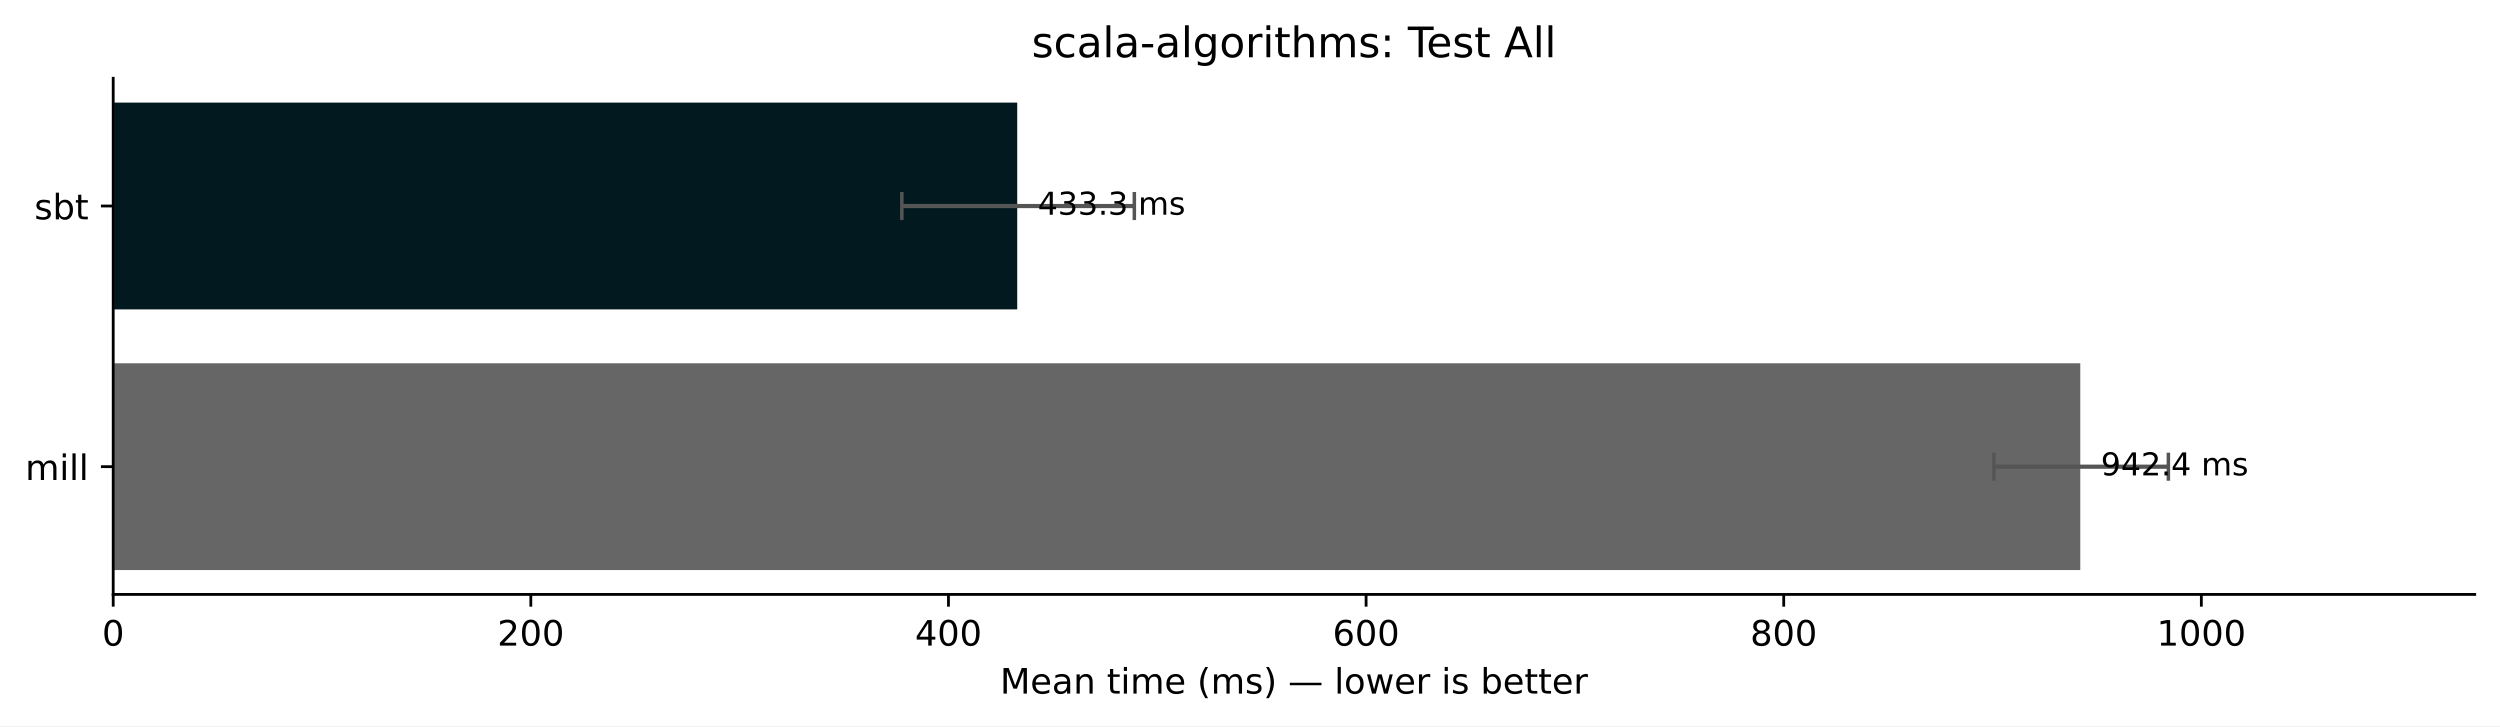
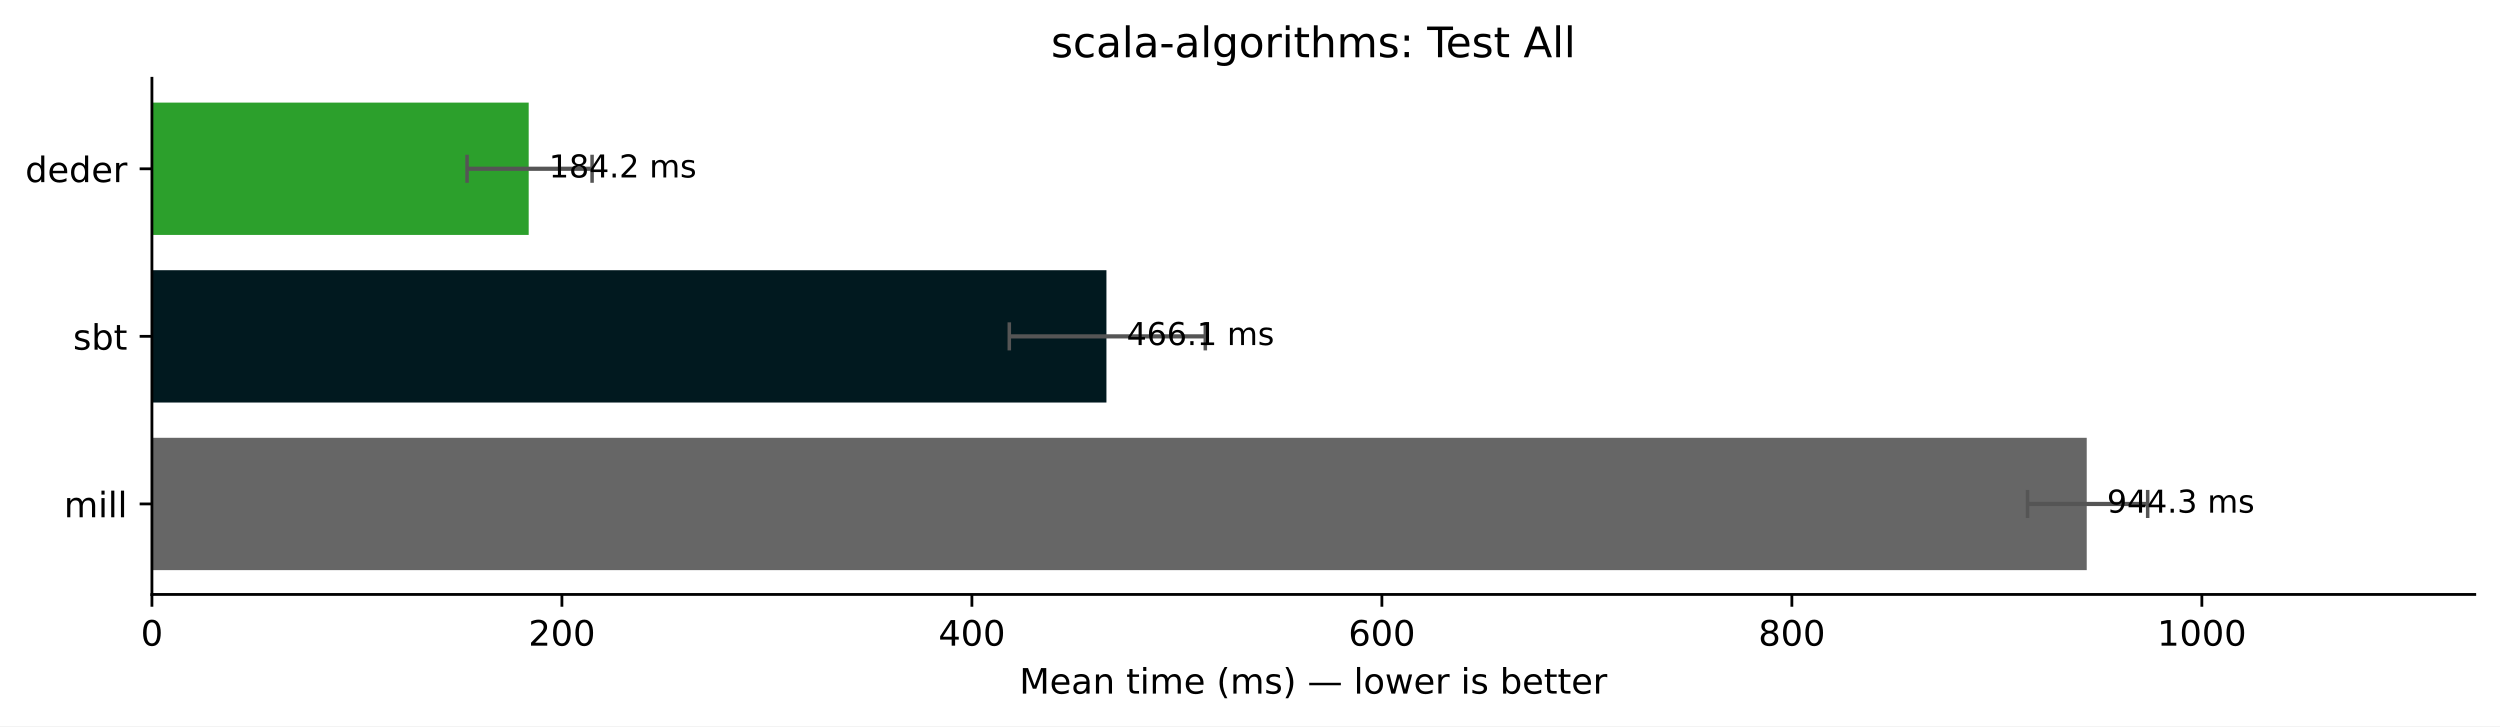
- <svg xmlns="http://www.w3.org/2000/svg" xmlns:xlink="http://www.w3.org/1999/xlink" width="712.785pt" height="207.034pt" viewBox="0 0 712.785 207.034" version="1.1">
+ <svg xmlns="http://www.w3.org/2000/svg" xmlns:xlink="http://www.w3.org/1999/xlink" width="712.754pt" height="207.034pt" viewBox="0 0 712.754 207.034" version="1.1">
  <defs>
    <style type="text/css">*{stroke-linejoin: round; stroke-linecap: butt}</style>
  </defs>
  <g id="figure_1">
    <g id="patch_1">
-       <path d="M -0 207.034  L 712.785 207.034  L 712.785 0  L -0 0  z " style="fill: #ffffff" />
+       <path d="M 0 207.034  L 712.754 207.034  L 712.754 0  L 0 0  z " style="fill: #ffffff" />
    </g>
    <g id="axes_1">
      <g id="patch_2">
-         <path d="M 32.275 169.478  L 705.585 169.478  L 705.585 22.318  L 32.275 22.318  z " style="fill: #ffffff" />
+         <path d="M 43.314 169.478  L 705.554 169.478  L 705.554 22.318  L 43.314 22.318  z " style="fill: #ffffff" />
      </g>
      <g id="patch_3">
-         <path d="M 32.275 162.789  L 593.367 162.789  L 593.367 103.33  L 32.275 103.33  z " clip-path="url(#p7057af3196)" style="fill: #666666; stroke: #ffffff; stroke-width: 0.5; stroke-linejoin: miter" />
+         <path d="M 43.314 162.789  L 595.181 162.789  L 595.181 124.566  L 43.314 124.566  z " clip-path="url(#p5f64028949)" style="fill: #666666; stroke: #ffffff; stroke-width: 0.5; stroke-linejoin: miter" />
      </g>
      <g id="patch_4">
-         <path d="M 32.275 88.466  L 290.273 88.466  L 290.273 29.007  L 32.275 29.007  z " clip-path="url(#p7057af3196)" style="fill: #01191f; stroke: #ffffff; stroke-width: 0.5; stroke-linejoin: miter" />
+         <path d="M 43.314 115.01  L 315.697 115.01  L 315.697 76.786  L 43.314 76.786  z " clip-path="url(#p5f64028949)" style="fill: #01191f; stroke: #ffffff; stroke-width: 0.5; stroke-linejoin: miter" />
+       </g>
+       <g id="patch_5">
+         <path d="M 43.314 67.231  L 150.982 67.231  L 150.982 29.007  L 43.314 29.007  z " clip-path="url(#p5f64028949)" style="fill: #2ca02c; stroke: #ffffff; stroke-width: 0.5; stroke-linejoin: miter" />
      </g>
      <g id="matplotlib.axis_1">
        <g id="xtick_1">
          <g id="line2d_1">
            <defs>
-               <path id="mc3d686f5b3" d="M 0 0  L 0 3.5  " style="stroke: #000000; stroke-width: 0.8" />
+               <path id="mc6543b40e5" d="M 0 0  L 0 3.5  " style="stroke: #000000; stroke-width: 0.8" />
            </defs>
            <g>
-               <use xlink:href="#mc3d686f5b3" x="32.275" y="169.478" style="stroke: #000000; stroke-width: 0.8" />
+               <use xlink:href="#mc6543b40e5" x="43.314" y="169.478" style="stroke: #000000; stroke-width: 0.8" />
            </g>
          </g>
          <g id="text_1">
-             <g transform="translate(29.09375 184.0766) scale(0.1 -0.1)">
+             <g transform="translate(40.13281 184.0766) scale(0.1 -0.1)">
              <defs>
                <path id="DejaVuSans-30" d="M 2034 4250  Q 1547 4250 1301 3770  Q 1056 3291 1056 2328  Q 1056 1369 1301 889  Q 1547 409 2034 409  Q 2525 409 2770 889  Q 3016 1369 3016 2328  Q 3016 3291 2770 3770  Q 2525 4250 2034 4250  z M 2034 4750  Q 2819 4750 3233 4129  Q 3647 3509 3647 2328  Q 3647 1150 3233 529  Q 2819 -91 2034 -91  Q 1250 -91 836 529  Q 422 1150 422 2328  Q 422 3509 836 4129  Q 1250 4750 2034 4750  z " transform="scale(0.015625)" />
              </defs>
              <use xlink:href="#DejaVuSans-30" />
            </g>
          </g>
        </g>
        <g id="xtick_2">
          <g id="line2d_2">
            <g>
-               <use xlink:href="#mc3d686f5b3" x="151.347" y="169.478" style="stroke: #000000; stroke-width: 0.8" />
+               <use xlink:href="#mc6543b40e5" x="160.202" y="169.478" style="stroke: #000000; stroke-width: 0.8" />
            </g>
          </g>
          <g id="text_2">
-             <g transform="translate(141.8033 184.0766) scale(0.1 -0.1)">
+             <g transform="translate(150.6578 184.0766) scale(0.1 -0.1)">
              <defs>
                <path id="DejaVuSans-32" d="M 1228 531  L 3431 531  L 3431 0  L 469 0  L 469 531  Q 828 903 1448 1529  Q 2069 2156 2228 2338  Q 2531 2678 2651 2914  Q 2772 3150 2772 3378  Q 2772 3750 2511 3984  Q 2250 4219 1831 4219  Q 1534 4219 1204 4116  Q 875 4013 500 3803  L 500 4441  Q 881 4594 1212 4672  Q 1544 4750 1819 4750  Q 2544 4750 2975 4387  Q 3406 4025 3406 3419  Q 3406 3131 3298 2873  Q 3191 2616 2906 2266  Q 2828 2175 2409 1742  Q 1991 1309 1228 531  z " transform="scale(0.015625)" />
              </defs>
              <use xlink:href="#DejaVuSans-32" />
              <use xlink:href="#DejaVuSans-30" transform="translate(63.62305 0)" />
              <use xlink:href="#DejaVuSans-30" transform="translate(127.2461 0)" />
            </g>
          </g>
        </g>
        <g id="xtick_3">
          <g id="line2d_3">
            <g>
-               <use xlink:href="#mc3d686f5b3" x="270.419" y="169.478" style="stroke: #000000; stroke-width: 0.8" />
+               <use xlink:href="#mc6543b40e5" x="277.089" y="169.478" style="stroke: #000000; stroke-width: 0.8" />
            </g>
          </g>
          <g id="text_3">
-             <g transform="translate(260.8754 184.0766) scale(0.1 -0.1)">
+             <g transform="translate(267.5454 184.0766) scale(0.1 -0.1)">
              <defs>
                <path id="DejaVuSans-34" d="M 2419 4116  L 825 1625  L 2419 1625  L 2419 4116  z M 2253 4666  L 3047 4666  L 3047 1625  L 3713 1625  L 3713 1100  L 3047 1100  L 3047 0  L 2419 0  L 2419 1100  L 313 1100  L 313 1709  L 2253 4666  z " transform="scale(0.015625)" />
              </defs>
              <use xlink:href="#DejaVuSans-34" />
              <use xlink:href="#DejaVuSans-30" transform="translate(63.62305 0)" />
              <use xlink:href="#DejaVuSans-30" transform="translate(127.2461 0)" />
            </g>
          </g>
        </g>
        <g id="xtick_4">
          <g id="line2d_4">
            <g>
-               <use xlink:href="#mc3d686f5b3" x="389.491" y="169.478" style="stroke: #000000; stroke-width: 0.8" />
+               <use xlink:href="#mc6543b40e5" x="393.977" y="169.478" style="stroke: #000000; stroke-width: 0.8" />
            </g>
          </g>
          <g id="text_4">
-             <g transform="translate(379.9475 184.0766) scale(0.1 -0.1)">
+             <g transform="translate(384.4329 184.0766) scale(0.1 -0.1)">
              <defs>
                <path id="DejaVuSans-36" d="M 2113 2584  Q 1688 2584 1439 2293  Q 1191 2003 1191 1497  Q 1191 994 1439 701  Q 1688 409 2113 409  Q 2538 409 2786 701  Q 3034 994 3034 1497  Q 3034 2003 2786 2293  Q 2538 2584 2113 2584  z M 3366 4563  L 3366 3988  Q 3128 4100 2886 4159  Q 2644 4219 2406 4219  Q 1781 4219 1451 3797  Q 1122 3375 1075 2522  Q 1259 2794 1537 2939  Q 1816 3084 2150 3084  Q 2853 3084 3261 2657  Q 3669 2231 3669 1497  Q 3669 778 3244 343  Q 2819 -91 2113 -91  Q 1303 -91 875 529  Q 447 1150 447 2328  Q 447 3434 972 4092  Q 1497 4750 2381 4750  Q 2619 4750 2861 4703  Q 3103 4656 3366 4563  z " transform="scale(0.015625)" />
              </defs>
              <use xlink:href="#DejaVuSans-36" />
              <use xlink:href="#DejaVuSans-30" transform="translate(63.62305 0)" />
              <use xlink:href="#DejaVuSans-30" transform="translate(127.2461 0)" />
            </g>
          </g>
        </g>
        <g id="xtick_5">
          <g id="line2d_5">
            <g>
-               <use xlink:href="#mc3d686f5b3" x="508.563" y="169.478" style="stroke: #000000; stroke-width: 0.8" />
+               <use xlink:href="#mc6543b40e5" x="510.864" y="169.478" style="stroke: #000000; stroke-width: 0.8" />
            </g>
          </g>
          <g id="text_5">
-             <g transform="translate(499.0195 184.0766) scale(0.1 -0.1)">
+             <g transform="translate(501.3204 184.0766) scale(0.1 -0.1)">
              <defs>
                <path id="DejaVuSans-38" d="M 2034 2216  Q 1584 2216 1326 1975  Q 1069 1734 1069 1313  Q 1069 891 1326 650  Q 1584 409 2034 409  Q 2484 409 2743 651  Q 3003 894 3003 1313  Q 3003 1734 2745 1975  Q 2488 2216 2034 2216  z M 1403 2484  Q 997 2584 770 2862  Q 544 3141 544 3541  Q 544 4100 942 4425  Q 1341 4750 2034 4750  Q 2731 4750 3128 4425  Q 3525 4100 3525 3541  Q 3525 3141 3298 2862  Q 3072 2584 2669 2484  Q 3125 2378 3379 2068  Q 3634 1759 3634 1313  Q 3634 634 3220 271  Q 2806 -91 2034 -91  Q 1263 -91 848 271  Q 434 634 434 1313  Q 434 1759 690 2068  Q 947 2378 1403 2484  z M 1172 3481  Q 1172 3119 1398 2916  Q 1625 2713 2034 2713  Q 2441 2713 2670 2916  Q 2900 3119 2900 3481  Q 2900 3844 2670 4047  Q 2441 4250 2034 4250  Q 1625 4250 1398 4047  Q 1172 3844 1172 3481  z " transform="scale(0.015625)" />
              </defs>
              <use xlink:href="#DejaVuSans-38" />
              <use xlink:href="#DejaVuSans-30" transform="translate(63.62305 0)" />
              <use xlink:href="#DejaVuSans-30" transform="translate(127.2461 0)" />
            </g>
          </g>
        </g>
        <g id="xtick_6">
          <g id="line2d_6">
            <g>
-               <use xlink:href="#mc3d686f5b3" x="627.635" y="169.478" style="stroke: #000000; stroke-width: 0.8" />
+               <use xlink:href="#mc6543b40e5" x="627.752" y="169.478" style="stroke: #000000; stroke-width: 0.8" />
            </g>
          </g>
          <g id="text_6">
-             <g transform="translate(614.9104 184.0766) scale(0.1 -0.1)">
+             <g transform="translate(615.0267 184.0766) scale(0.1 -0.1)">
              <defs>
                <path id="DejaVuSans-31" d="M 794 531  L 1825 531  L 1825 4091  L 703 3866  L 703 4441  L 1819 4666  L 2450 4666  L 2450 531  L 3481 531  L 3481 0  L 794 0  L 794 531  z " transform="scale(0.015625)" />
              </defs>
              <use xlink:href="#DejaVuSans-31" />
              <use xlink:href="#DejaVuSans-30" transform="translate(63.62305 0)" />
              <use xlink:href="#DejaVuSans-30" transform="translate(127.2461 0)" />
              <use xlink:href="#DejaVuSans-30" transform="translate(190.8691 0)" />
            </g>
          </g>
        </g>
        <g id="text_7">
-           <g transform="translate(285.1331 197.7547) scale(0.1 -0.1)">
+           <g transform="translate(290.6372 197.7547) scale(0.1 -0.1)">
            <defs>
              <path id="DejaVuSans-4d" d="M 628 4666  L 1569 4666  L 2759 1491  L 3956 4666  L 4897 4666  L 4897 0  L 4281 0  L 4281 4097  L 3078 897  L 2444 897  L 1241 4097  L 1241 0  L 628 0  L 628 4666  z " transform="scale(0.015625)" />
              <path id="DejaVuSans-65" d="M 3597 1894  L 3597 1613  L 953 1613  Q 991 1019 1311 708  Q 1631 397 2203 397  Q 2534 397 2845 478  Q 3156 559 3463 722  L 3463 178  Q 3153 47 2828 -22  Q 2503 -91 2169 -91  Q 1331 -91 842 396  Q 353 884 353 1716  Q 353 2575 817 3079  Q 1281 3584 2069 3584  Q 2775 3584 3186 3129  Q 3597 2675 3597 1894  z M 3022 2063  Q 3016 2534 2758 2815  Q 2500 3097 2075 3097  Q 1594 3097 1305 2825  Q 1016 2553 972 2059  L 3022 2063  z " transform="scale(0.015625)" />
              <path id="DejaVuSans-61" d="M 2194 1759  Q 1497 1759 1228 1600  Q 959 1441 959 1056  Q 959 750 1161 570  Q 1363 391 1709 391  Q 2188 391 2477 730  Q 2766 1069 2766 1631  L 2766 1759  L 2194 1759  z M 3341 1997  L 3341 0  L 2766 0  L 2766 531  Q 2569 213 2275 61  Q 1981 -91 1556 -91  Q 1019 -91 701 211  Q 384 513 384 1019  Q 384 1609 779 1909  Q 1175 2209 1959 2209  L 2766 2209  L 2766 2266  Q 2766 2663 2505 2880  Q 2244 3097 1772 3097  Q 1472 3097 1187 3025  Q 903 2953 641 2809  L 641 3341  Q 956 3463 1253 3523  Q 1550 3584 1831 3584  Q 2591 3584 2966 3190  Q 3341 2797 3341 1997  z " transform="scale(0.015625)" />
              <path id="DejaVuSans-6e" d="M 3513 2113  L 3513 0  L 2938 0  L 2938 2094  Q 2938 2591 2744 2837  Q 2550 3084 2163 3084  Q 1697 3084 1428 2787  Q 1159 2491 1159 1978  L 1159 0  L 581 0  L 581 3500  L 1159 3500  L 1159 2956  Q 1366 3272 1645 3428  Q 1925 3584 2291 3584  Q 2894 3584 3203 3211  Q 3513 2838 3513 2113  z " transform="scale(0.015625)" />
              <path id="DejaVuSans-20" transform="scale(0.015625)" />
              <path id="DejaVuSans-74" d="M 1172 4494  L 1172 3500  L 2356 3500  L 2356 3053  L 1172 3053  L 1172 1153  Q 1172 725 1289 603  Q 1406 481 1766 481  L 2356 481  L 2356 0  L 1766 0  Q 1100 0 847 248  Q 594 497 594 1153  L 594 3053  L 172 3053  L 172 3500  L 594 3500  L 594 4494  L 1172 4494  z " transform="scale(0.015625)" />
              <path id="DejaVuSans-69" d="M 603 3500  L 1178 3500  L 1178 0  L 603 0  L 603 3500  z M 603 4863  L 1178 4863  L 1178 4134  L 603 4134  L 603 4863  z " transform="scale(0.015625)" />
              <path id="DejaVuSans-6d" d="M 3328 2828  Q 3544 3216 3844 3400  Q 4144 3584 4550 3584  Q 5097 3584 5394 3201  Q 5691 2819 5691 2113  L 5691 0  L 5113 0  L 5113 2094  Q 5113 2597 4934 2840  Q 4756 3084 4391 3084  Q 3944 3084 3684 2787  Q 3425 2491 3425 1978  L 3425 0  L 2847 0  L 2847 2094  Q 2847 2600 2669 2842  Q 2491 3084 2119 3084  Q 1678 3084 1418 2786  Q 1159 2488 1159 1978  L 1159 0  L 581 0  L 581 3500  L 1159 3500  L 1159 2956  Q 1356 3278 1631 3431  Q 1906 3584 2284 3584  Q 2666 3584 2933 3390  Q 3200 3197 3328 2828  z " transform="scale(0.015625)" />
              <path id="DejaVuSans-28" d="M 1984 4856  Q 1566 4138 1362 3434  Q 1159 2731 1159 2009  Q 1159 1288 1364 580  Q 1569 -128 1984 -844  L 1484 -844  Q 1016 -109 783 600  Q 550 1309 550 2009  Q 550 2706 781 3412  Q 1013 4119 1484 4856  L 1984 4856  z " transform="scale(0.015625)" />
              <path id="DejaVuSans-73" d="M 2834 3397  L 2834 2853  Q 2591 2978 2328 3040  Q 2066 3103 1784 3103  Q 1356 3103 1142 2972  Q 928 2841 928 2578  Q 928 2378 1081 2264  Q 1234 2150 1697 2047  L 1894 2003  Q 2506 1872 2764 1633  Q 3022 1394 3022 966  Q 3022 478 2636 193  Q 2250 -91 1575 -91  Q 1294 -91 989 -36  Q 684 19 347 128  L 347 722  Q 666 556 975 473  Q 1284 391 1588 391  Q 1994 391 2212 530  Q 2431 669 2431 922  Q 2431 1156 2273 1281  Q 2116 1406 1581 1522  L 1381 1569  Q 847 1681 609 1914  Q 372 2147 372 2553  Q 372 3047 722 3315  Q 1072 3584 1716 3584  Q 2034 3584 2315 3537  Q 2597 3491 2834 3397  z " transform="scale(0.015625)" />
              <path id="DejaVuSans-29" d="M 513 4856  L 1013 4856  Q 1481 4119 1714 3412  Q 1947 2706 1947 2009  Q 1947 1309 1714 600  Q 1481 -109 1013 -844  L 513 -844  Q 928 -128 1133 580  Q 1338 1288 1338 2009  Q 1338 2731 1133 3434  Q 928 4138 513 4856  z " transform="scale(0.015625)" />
              <path id="DejaVuSans-2014" d="M 313 1978  L 6088 1978  L 6088 1528  L 313 1528  L 313 1978  z " transform="scale(0.015625)" />
              <path id="DejaVuSans-6c" d="M 603 4863  L 1178 4863  L 1178 0  L 603 0  L 603 4863  z " transform="scale(0.015625)" />
              <path id="DejaVuSans-6f" d="M 1959 3097  Q 1497 3097 1228 2736  Q 959 2375 959 1747  Q 959 1119 1226 758  Q 1494 397 1959 397  Q 2419 397 2687 759  Q 2956 1122 2956 1747  Q 2956 2369 2687 2733  Q 2419 3097 1959 3097  z M 1959 3584  Q 2709 3584 3137 3096  Q 3566 2609 3566 1747  Q 3566 888 3137 398  Q 2709 -91 1959 -91  Q 1206 -91 779 398  Q 353 888 353 1747  Q 353 2609 779 3096  Q 1206 3584 1959 3584  z " transform="scale(0.015625)" />
              <path id="DejaVuSans-77" d="M 269 3500  L 844 3500  L 1563 769  L 2278 3500  L 2956 3500  L 3675 769  L 4391 3500  L 4966 3500  L 4050 0  L 3372 0  L 2619 2869  L 1863 0  L 1184 0  L 269 3500  z " transform="scale(0.015625)" />
              <path id="DejaVuSans-72" d="M 2631 2963  Q 2534 3019 2420 3045  Q 2306 3072 2169 3072  Q 1681 3072 1420 2755  Q 1159 2438 1159 1844  L 1159 0  L 581 0  L 581 3500  L 1159 3500  L 1159 2956  Q 1341 3275 1631 3429  Q 1922 3584 2338 3584  Q 2397 3584 2469 3576  Q 2541 3569 2628 3553  L 2631 2963  z " transform="scale(0.015625)" />
              <path id="DejaVuSans-62" d="M 3116 1747  Q 3116 2381 2855 2742  Q 2594 3103 2138 3103  Q 1681 3103 1420 2742  Q 1159 2381 1159 1747  Q 1159 1113 1420 752  Q 1681 391 2138 391  Q 2594 391 2855 752  Q 3116 1113 3116 1747  z M 1159 2969  Q 1341 3281 1617 3432  Q 1894 3584 2278 3584  Q 2916 3584 3314 3078  Q 3713 2572 3713 1747  Q 3713 922 3314 415  Q 2916 -91 2278 -91  Q 1894 -91 1617 61  Q 1341 213 1159 525  L 1159 0  L 581 0  L 581 4863  L 1159 4863  L 1159 2969  z " transform="scale(0.015625)" />
            </defs>
            <use xlink:href="#DejaVuSans-4d" />
            <use xlink:href="#DejaVuSans-65" transform="translate(86.2793 0)" />
            <use xlink:href="#DejaVuSans-61" transform="translate(147.8027 0)" />
            <use xlink:href="#DejaVuSans-6e" transform="translate(209.082 0)" />
            <use xlink:href="#DejaVuSans-20" transform="translate(272.4609 0)" />
            <use xlink:href="#DejaVuSans-74" transform="translate(304.248 0)" />
            <use xlink:href="#DejaVuSans-69" transform="translate(343.457 0)" />
            <use xlink:href="#DejaVuSans-6d" transform="translate(371.2402 0)" />
            <use xlink:href="#DejaVuSans-65" transform="translate(468.6523 0)" />
            <use xlink:href="#DejaVuSans-20" transform="translate(530.1758 0)" />
            <use xlink:href="#DejaVuSans-28" transform="translate(561.9629 0)" />
            <use xlink:href="#DejaVuSans-6d" transform="translate(600.9766 0)" />
            <use xlink:href="#DejaVuSans-73" transform="translate(698.3887 0)" />
            <use xlink:href="#DejaVuSans-29" transform="translate(750.4883 0)" />
            <use xlink:href="#DejaVuSans-20" transform="translate(789.502 0)" />
            <use xlink:href="#DejaVuSans-2014" transform="translate(821.2891 0)" />
            <use xlink:href="#DejaVuSans-20" transform="translate(921.2891 0)" />
            <use xlink:href="#DejaVuSans-6c" transform="translate(953.0762 0)" />
            <use xlink:href="#DejaVuSans-6f" transform="translate(980.8594 0)" />
            <use xlink:href="#DejaVuSans-77" transform="translate(1042.041 0)" />
            <use xlink:href="#DejaVuSans-65" transform="translate(1123.828 0)" />
            <use xlink:href="#DejaVuSans-72" transform="translate(1185.352 0)" />
            <use xlink:href="#DejaVuSans-20" transform="translate(1226.465 0)" />
            <use xlink:href="#DejaVuSans-69" transform="translate(1258.252 0)" />
            <use xlink:href="#DejaVuSans-73" transform="translate(1286.035 0)" />
            <use xlink:href="#DejaVuSans-20" transform="translate(1338.135 0)" />
            <use xlink:href="#DejaVuSans-62" transform="translate(1369.922 0)" />
            <use xlink:href="#DejaVuSans-65" transform="translate(1433.398 0)" />
            <use xlink:href="#DejaVuSans-74" transform="translate(1494.922 0)" />
            <use xlink:href="#DejaVuSans-74" transform="translate(1534.131 0)" />
            <use xlink:href="#DejaVuSans-65" transform="translate(1573.34 0)" />
            <use xlink:href="#DejaVuSans-72" transform="translate(1634.863 0)" />
          </g>
        </g>
      </g>
      <g id="matplotlib.axis_2">
        <g id="ytick_1">
          <g id="line2d_7">
            <defs>
-               <path id="m6679885870" d="M 0 0  L -3.5 0  " style="stroke: #000000; stroke-width: 0.8" />
+               <path id="m2ae4457ee9" d="M 0 0  L -3.5 0  " style="stroke: #000000; stroke-width: 0.8" />
            </defs>
            <g>
-               <use xlink:href="#m6679885870" x="32.275" y="133.06" style="stroke: #000000; stroke-width: 0.8" />
+               <use xlink:href="#m2ae4457ee9" x="43.314" y="143.677" style="stroke: #000000; stroke-width: 0.8" />
            </g>
          </g>
          <g id="text_8">
-             <g transform="translate(7.2 136.859) scale(0.1 -0.1)">
+             <g transform="translate(18.23906 147.4766) scale(0.1 -0.1)">
              <use xlink:href="#DejaVuSans-6d" />
              <use xlink:href="#DejaVuSans-69" transform="translate(97.41211 0)" />
              <use xlink:href="#DejaVuSans-6c" transform="translate(125.1953 0)" />
              <use xlink:href="#DejaVuSans-6c" transform="translate(152.9785 0)" />
            </g>
          </g>
        </g>
        <g id="ytick_2">
          <g id="line2d_8">
            <g>
-               <use xlink:href="#m6679885870" x="32.275" y="58.737" style="stroke: #000000; stroke-width: 0.8" />
+               <use xlink:href="#m2ae4457ee9" x="43.314" y="95.898" style="stroke: #000000; stroke-width: 0.8" />
            </g>
          </g>
          <g id="text_9">
-             <g transform="translate(9.796875 62.53573) scale(0.1 -0.1)">
+             <g transform="translate(20.83594 99.69734) scale(0.1 -0.1)">
              <use xlink:href="#DejaVuSans-73" />
              <use xlink:href="#DejaVuSans-62" transform="translate(52.09961 0)" />
              <use xlink:href="#DejaVuSans-74" transform="translate(115.5762 0)" />
            </g>
          </g>
        </g>
+         <g id="ytick_3">
+           <g id="line2d_9">
+             <g>
+               <use xlink:href="#m2ae4457ee9" x="43.314" y="48.119" style="stroke: #000000; stroke-width: 0.8" />
+             </g>
+           </g>
+           <g id="text_10">
+             <g transform="translate(7.2 51.91812) scale(0.1 -0.1)">
+               <defs>
+                 <path id="DejaVuSans-64" d="M 2906 2969  L 2906 4863  L 3481 4863  L 3481 0  L 2906 0  L 2906 525  Q 2725 213 2448 61  Q 2172 -91 1784 -91  Q 1150 -91 751 415  Q 353 922 353 1747  Q 353 2572 751 3078  Q 1150 3584 1784 3584  Q 2172 3584 2448 3432  Q 2725 3281 2906 2969  z M 947 1747  Q 947 1113 1208 752  Q 1469 391 1925 391  Q 2381 391 2643 752  Q 2906 1113 2906 1747  Q 2906 2381 2643 2742  Q 2381 3103 1925 3103  Q 1469 3103 1208 2742  Q 947 2381 947 1747  z " transform="scale(0.015625)" />
+               </defs>
+               <use xlink:href="#DejaVuSans-64" />
+               <use xlink:href="#DejaVuSans-65" transform="translate(63.47656 0)" />
+               <use xlink:href="#DejaVuSans-64" transform="translate(125 0)" />
+               <use xlink:href="#DejaVuSans-65" transform="translate(188.4766 0)" />
+               <use xlink:href="#DejaVuSans-72" transform="translate(250 0)" />
+             </g>
+           </g>
+         </g>
      </g>
      <g id="LineCollection_1">
-         <path d="M 568.5 133.06  L 618.233 133.06  " clip-path="url(#p7057af3196)" style="fill: none; stroke: #555555; stroke-width: 1.2" />
-         <path d="M 257.131 58.737  L 323.415 58.737  " clip-path="url(#p7057af3196)" style="fill: none; stroke: #555555; stroke-width: 1.2" />
-       </g>
-       <g id="line2d_9">
+         <path d="M 578.056 143.677  L 612.306 143.677  " clip-path="url(#p5f64028949)" style="fill: none; stroke: #555555; stroke-width: 1.2" />
+         <path d="M 287.756 95.898  L 343.638 95.898  " clip-path="url(#p5f64028949)" style="fill: none; stroke: #555555; stroke-width: 1.2" />
+         <path d="M 133.157 48.119  L 168.806 48.119  " clip-path="url(#p5f64028949)" style="fill: none; stroke: #555555; stroke-width: 1.2" />
+       </g>
+       <g id="line2d_10">
        <defs>
-           <path id="me01804ae82" d="M 0 4  L 0 -4  " style="stroke: #555555" />
+           <path id="me60aab6ddf" d="M 0 4  L 0 -4  " style="stroke: #555555" />
        </defs>
-         <g clip-path="url(#p7057af3196)">
-           <use xlink:href="#me01804ae82" x="568.5" y="133.06" style="fill: #1f77b4; stroke: #555555" />
-           <use xlink:href="#me01804ae82" x="257.131" y="58.737" style="fill: #1f77b4; stroke: #555555" />
-         </g>
-       </g>
-       <g id="line2d_10">
-         <g clip-path="url(#p7057af3196)">
-           <use xlink:href="#me01804ae82" x="618.233" y="133.06" style="fill: #1f77b4; stroke: #555555" />
-           <use xlink:href="#me01804ae82" x="323.415" y="58.737" style="fill: #1f77b4; stroke: #555555" />
-         </g>
-       </g>
-       <g id="patch_5">
-         <path d="M 32.275 169.478  L 32.275 22.318  " style="fill: none; stroke: #000000; stroke-width: 0.8; stroke-linejoin: miter; stroke-linecap: square" />
+         <g clip-path="url(#p5f64028949)">
+           <use xlink:href="#me60aab6ddf" x="578.056" y="143.677" style="fill: #1f77b4; stroke: #555555" />
+           <use xlink:href="#me60aab6ddf" x="287.756" y="95.898" style="fill: #1f77b4; stroke: #555555" />
+           <use xlink:href="#me60aab6ddf" x="133.157" y="48.119" style="fill: #1f77b4; stroke: #555555" />
+         </g>
+       </g>
+       <g id="line2d_11">
+         <g clip-path="url(#p5f64028949)">
+           <use xlink:href="#me60aab6ddf" x="612.306" y="143.677" style="fill: #1f77b4; stroke: #555555" />
+           <use xlink:href="#me60aab6ddf" x="343.638" y="95.898" style="fill: #1f77b4; stroke: #555555" />
+           <use xlink:href="#me60aab6ddf" x="168.806" y="48.119" style="fill: #1f77b4; stroke: #555555" />
+         </g>
      </g>
      <g id="patch_6">
-         <path d="M 32.275 169.478  L 705.585 169.478  " style="fill: none; stroke: #000000; stroke-width: 0.8; stroke-linejoin: miter; stroke-linecap: square" />
-       </g>
-       <g id="text_10">
-         <g transform="translate(598.9776 135.5432) scale(0.09 -0.09)">
+         <path d="M 43.314 169.478  L 43.314 22.318  " style="fill: none; stroke: #000000; stroke-width: 0.8; stroke-linejoin: miter; stroke-linecap: square" />
+       </g>
+       <g id="patch_7">
+         <path d="M 43.314 169.478  L 705.554 169.478  " style="fill: none; stroke: #000000; stroke-width: 0.8; stroke-linejoin: miter; stroke-linecap: square" />
+       </g>
+       <g id="text_11">
+         <g transform="translate(600.6994 146.1608) scale(0.09 -0.09)">
          <defs>
            <path id="DejaVuSans-39" d="M 703 97  L 703 672  Q 941 559 1184 500  Q 1428 441 1663 441  Q 2288 441 2617 861  Q 2947 1281 2994 2138  Q 2813 1869 2534 1725  Q 2256 1581 1919 1581  Q 1219 1581 811 2004  Q 403 2428 403 3163  Q 403 3881 828 4315  Q 1253 4750 1959 4750  Q 2769 4750 3195 4129  Q 3622 3509 3622 2328  Q 3622 1225 3098 567  Q 2575 -91 1691 -91  Q 1453 -91 1209 -44  Q 966 3 703 97  z M 1959 2075  Q 2384 2075 2632 2365  Q 2881 2656 2881 3163  Q 2881 3666 2632 3958  Q 2384 4250 1959 4250  Q 1534 4250 1286 3958  Q 1038 3666 1038 3163  Q 1038 2656 1286 2365  Q 1534 2075 1959 2075  z " transform="scale(0.015625)" />
            <path id="DejaVuSans-2e" d="M 684 794  L 1344 794  L 1344 0  L 684 0  L 684 794  z " transform="scale(0.015625)" />
+             <path id="DejaVuSans-33" d="M 2597 2516  Q 3050 2419 3304 2112  Q 3559 1806 3559 1356  Q 3559 666 3084 287  Q 2609 -91 1734 -91  Q 1441 -91 1130 -33  Q 819 25 488 141  L 488 750  Q 750 597 1062 519  Q 1375 441 1716 441  Q 2309 441 2620 675  Q 2931 909 2931 1356  Q 2931 1769 2642 2001  Q 2353 2234 1838 2234  L 1294 2234  L 1294 2753  L 1863 2753  Q 2328 2753 2575 2939  Q 2822 3125 2822 3475  Q 2822 3834 2567 4026  Q 2313 4219 1838 4219  Q 1578 4219 1281 4162  Q 984 4106 628 3988  L 628 4550  Q 988 4650 1302 4700  Q 1616 4750 1894 4750  Q 2613 4750 3031 4423  Q 3450 4097 3450 3541  Q 3450 3153 3228 2886  Q 3006 2619 2597 2516  z " transform="scale(0.015625)" />
          </defs>
          <use xlink:href="#DejaVuSans-39" />
          <use xlink:href="#DejaVuSans-34" transform="translate(63.62305 0)" />
-           <use xlink:href="#DejaVuSans-32" transform="translate(127.2461 0)" />
-           <use xlink:href="#DejaVuSans-2e" transform="translate(190.8691 0)" />
-           <use xlink:href="#DejaVuSans-34" transform="translate(222.6562 0)" />
-           <use xlink:href="#DejaVuSans-20" transform="translate(286.2793 0)" />
-           <use xlink:href="#DejaVuSans-6d" transform="translate(318.0664 0)" />
-           <use xlink:href="#DejaVuSans-73" transform="translate(415.4785 0)" />
-         </g>
-       </g>
-       <g id="text_11">
-         <g transform="translate(295.8839 61.21995) scale(0.09 -0.09)">
-           <defs>
-             <path id="DejaVuSans-33" d="M 2597 2516  Q 3050 2419 3304 2112  Q 3559 1806 3559 1356  Q 3559 666 3084 287  Q 2609 -91 1734 -91  Q 1441 -91 1130 -33  Q 819 25 488 141  L 488 750  Q 750 597 1062 519  Q 1375 441 1716 441  Q 2309 441 2620 675  Q 2931 909 2931 1356  Q 2931 1769 2642 2001  Q 2353 2234 1838 2234  L 1294 2234  L 1294 2753  L 1863 2753  Q 2328 2753 2575 2939  Q 2822 3125 2822 3475  Q 2822 3834 2567 4026  Q 2313 4219 1838 4219  Q 1578 4219 1281 4162  Q 984 4106 628 3988  L 628 4550  Q 988 4650 1302 4700  Q 1616 4750 1894 4750  Q 2613 4750 3031 4423  Q 3450 4097 3450 3541  Q 3450 3153 3228 2886  Q 3006 2619 2597 2516  z " transform="scale(0.015625)" />
-           </defs>
-           <use xlink:href="#DejaVuSans-34" />
-           <use xlink:href="#DejaVuSans-33" transform="translate(63.62305 0)" />
-           <use xlink:href="#DejaVuSans-33" transform="translate(127.2461 0)" />
+           <use xlink:href="#DejaVuSans-34" transform="translate(127.2461 0)" />
          <use xlink:href="#DejaVuSans-2e" transform="translate(190.8691 0)" />
          <use xlink:href="#DejaVuSans-33" transform="translate(222.6562 0)" />
          <use xlink:href="#DejaVuSans-20" transform="translate(286.2793 0)" />
          <use xlink:href="#DejaVuSans-6d" transform="translate(318.0664 0)" />
          <use xlink:href="#DejaVuSans-73" transform="translate(415.4785 0)" />
        </g>
      </g>
      <g id="text_12">
-         <g transform="translate(294.1503 16.31812) scale(0.12 -0.12)">
+         <g transform="translate(321.2156 98.38156) scale(0.09 -0.09)">
+           <use xlink:href="#DejaVuSans-34" />
+           <use xlink:href="#DejaVuSans-36" transform="translate(63.62305 0)" />
+           <use xlink:href="#DejaVuSans-36" transform="translate(127.2461 0)" />
+           <use xlink:href="#DejaVuSans-2e" transform="translate(190.8691 0)" />
+           <use xlink:href="#DejaVuSans-31" transform="translate(222.6562 0)" />
+           <use xlink:href="#DejaVuSans-20" transform="translate(286.2793 0)" />
+           <use xlink:href="#DejaVuSans-6d" transform="translate(318.0664 0)" />
+           <use xlink:href="#DejaVuSans-73" transform="translate(415.4785 0)" />
+         </g>
+       </g>
+       <g id="text_13">
+         <g transform="translate(156.5002 50.60234) scale(0.09 -0.09)">
+           <use xlink:href="#DejaVuSans-31" />
+           <use xlink:href="#DejaVuSans-38" transform="translate(63.62305 0)" />
+           <use xlink:href="#DejaVuSans-34" transform="translate(127.2461 0)" />
+           <use xlink:href="#DejaVuSans-2e" transform="translate(190.8691 0)" />
+           <use xlink:href="#DejaVuSans-32" transform="translate(222.6562 0)" />
+           <use xlink:href="#DejaVuSans-20" transform="translate(286.2793 0)" />
+           <use xlink:href="#DejaVuSans-6d" transform="translate(318.0664 0)" />
+           <use xlink:href="#DejaVuSans-73" transform="translate(415.4785 0)" />
+         </g>
+       </g>
+       <g id="text_14">
+         <g transform="translate(299.6544 16.31812) scale(0.12 -0.12)">
          <defs>
            <path id="DejaVuSans-63" d="M 3122 3366  L 3122 2828  Q 2878 2963 2633 3030  Q 2388 3097 2138 3097  Q 1578 3097 1268 2742  Q 959 2388 959 1747  Q 959 1106 1268 751  Q 1578 397 2138 397  Q 2388 397 2633 464  Q 2878 531 3122 666  L 3122 134  Q 2881 22 2623 -34  Q 2366 -91 2075 -91  Q 1284 -91 818 406  Q 353 903 353 1747  Q 353 2603 823 3093  Q 1294 3584 2113 3584  Q 2378 3584 2631 3529  Q 2884 3475 3122 3366  z " transform="scale(0.015625)" />
            <path id="DejaVuSans-2d" d="M 313 2009  L 1997 2009  L 1997 1497  L 313 1497  L 313 2009  z " transform="scale(0.015625)" />
            <path id="DejaVuSans-67" d="M 2906 1791  Q 2906 2416 2648 2759  Q 2391 3103 1925 3103  Q 1463 3103 1205 2759  Q 947 2416 947 1791  Q 947 1169 1205 825  Q 1463 481 1925 481  Q 2391 481 2648 825  Q 2906 1169 2906 1791  z M 3481 434  Q 3481 -459 3084 -895  Q 2688 -1331 1869 -1331  Q 1566 -1331 1297 -1286  Q 1028 -1241 775 -1147  L 775 -588  Q 1028 -725 1275 -790  Q 1522 -856 1778 -856  Q 2344 -856 2625 -561  Q 2906 -266 2906 331  L 2906 616  Q 2728 306 2450 153  Q 2172 0 1784 0  Q 1141 0 747 490  Q 353 981 353 1791  Q 353 2603 747 3093  Q 1141 3584 1784 3584  Q 2172 3584 2450 3431  Q 2728 3278 2906 2969  L 2906 3500  L 3481 3500  L 3481 434  z " transform="scale(0.015625)" />
            <path id="DejaVuSans-68" d="M 3513 2113  L 3513 0  L 2938 0  L 2938 2094  Q 2938 2591 2744 2837  Q 2550 3084 2163 3084  Q 1697 3084 1428 2787  Q 1159 2491 1159 1978  L 1159 0  L 581 0  L 581 4863  L 1159 4863  L 1159 2956  Q 1366 3272 1645 3428  Q 1925 3584 2291 3584  Q 2894 3584 3203 3211  Q 3513 2838 3513 2113  z " transform="scale(0.015625)" />
            <path id="DejaVuSans-3a" d="M 750 794  L 1409 794  L 1409 0  L 750 0  L 750 794  z M 750 3309  L 1409 3309  L 1409 2516  L 750 2516  L 750 3309  z " transform="scale(0.015625)" />
            <path id="DejaVuSans-54" d="M -19 4666  L 3928 4666  L 3928 4134  L 2272 4134  L 2272 0  L 1638 0  L 1638 4134  L -19 4134  L -19 4666  z " transform="scale(0.015625)" />
            <path id="DejaVuSans-41" d="M 2188 4044  L 1331 1722  L 3047 1722  L 2188 4044  z M 1831 4666  L 2547 4666  L 4325 0  L 3669 0  L 3244 1197  L 1141 1197  L 716 0  L 50 0  L 1831 4666  z " transform="scale(0.015625)" />
          </defs>
          <use xlink:href="#DejaVuSans-73" />
          <use xlink:href="#DejaVuSans-63" transform="translate(52.09961 0)" />
          <use xlink:href="#DejaVuSans-61" transform="translate(107.0801 0)" />
          <use xlink:href="#DejaVuSans-6c" transform="translate(168.3594 0)" />
          <use xlink:href="#DejaVuSans-61" transform="translate(196.1426 0)" />
          <use xlink:href="#DejaVuSans-2d" transform="translate(257.4219 0)" />
          <use xlink:href="#DejaVuSans-61" transform="translate(293.5059 0)" />
          <use xlink:href="#DejaVuSans-6c" transform="translate(354.7852 0)" />
          <use xlink:href="#DejaVuSans-67" transform="translate(382.5684 0)" />
          <use xlink:href="#DejaVuSans-6f" transform="translate(446.0449 0)" />
          <use xlink:href="#DejaVuSans-72" transform="translate(507.2266 0)" />
          <use xlink:href="#DejaVuSans-69" transform="translate(548.3398 0)" />
          <use xlink:href="#DejaVuSans-74" transform="translate(576.123 0)" />
          <use xlink:href="#DejaVuSans-68" transform="translate(615.332 0)" />
          <use xlink:href="#DejaVuSans-6d" transform="translate(678.7109 0)" />
          <use xlink:href="#DejaVuSans-73" transform="translate(776.123 0)" />
          <use xlink:href="#DejaVuSans-3a" transform="translate(828.2227 0)" />
          <use xlink:href="#DejaVuSans-20" transform="translate(861.9141 0)" />
          <use xlink:href="#DejaVuSans-54" transform="translate(893.7012 0)" />
          <use xlink:href="#DejaVuSans-65" transform="translate(937.7852 0)" />
          <use xlink:href="#DejaVuSans-73" transform="translate(999.3086 0)" />
          <use xlink:href="#DejaVuSans-74" transform="translate(1051.408 0)" />
          <use xlink:href="#DejaVuSans-20" transform="translate(1090.617 0)" />
          <use xlink:href="#DejaVuSans-41" transform="translate(1122.404 0)" />
          <use xlink:href="#DejaVuSans-6c" transform="translate(1190.812 0)" />
          <use xlink:href="#DejaVuSans-6c" transform="translate(1218.596 0)" />
        </g>
      </g>
    </g>
  </g>
  <defs>
-     <clipPath id="p7057af3196">
-       <rect x="32.275" y="22.318" width="673.31" height="147.16" />
+     <clipPath id="p5f64028949">
+       <rect x="43.314" y="22.318" width="662.24" height="147.16" />
    </clipPath>
  </defs>
</svg>
